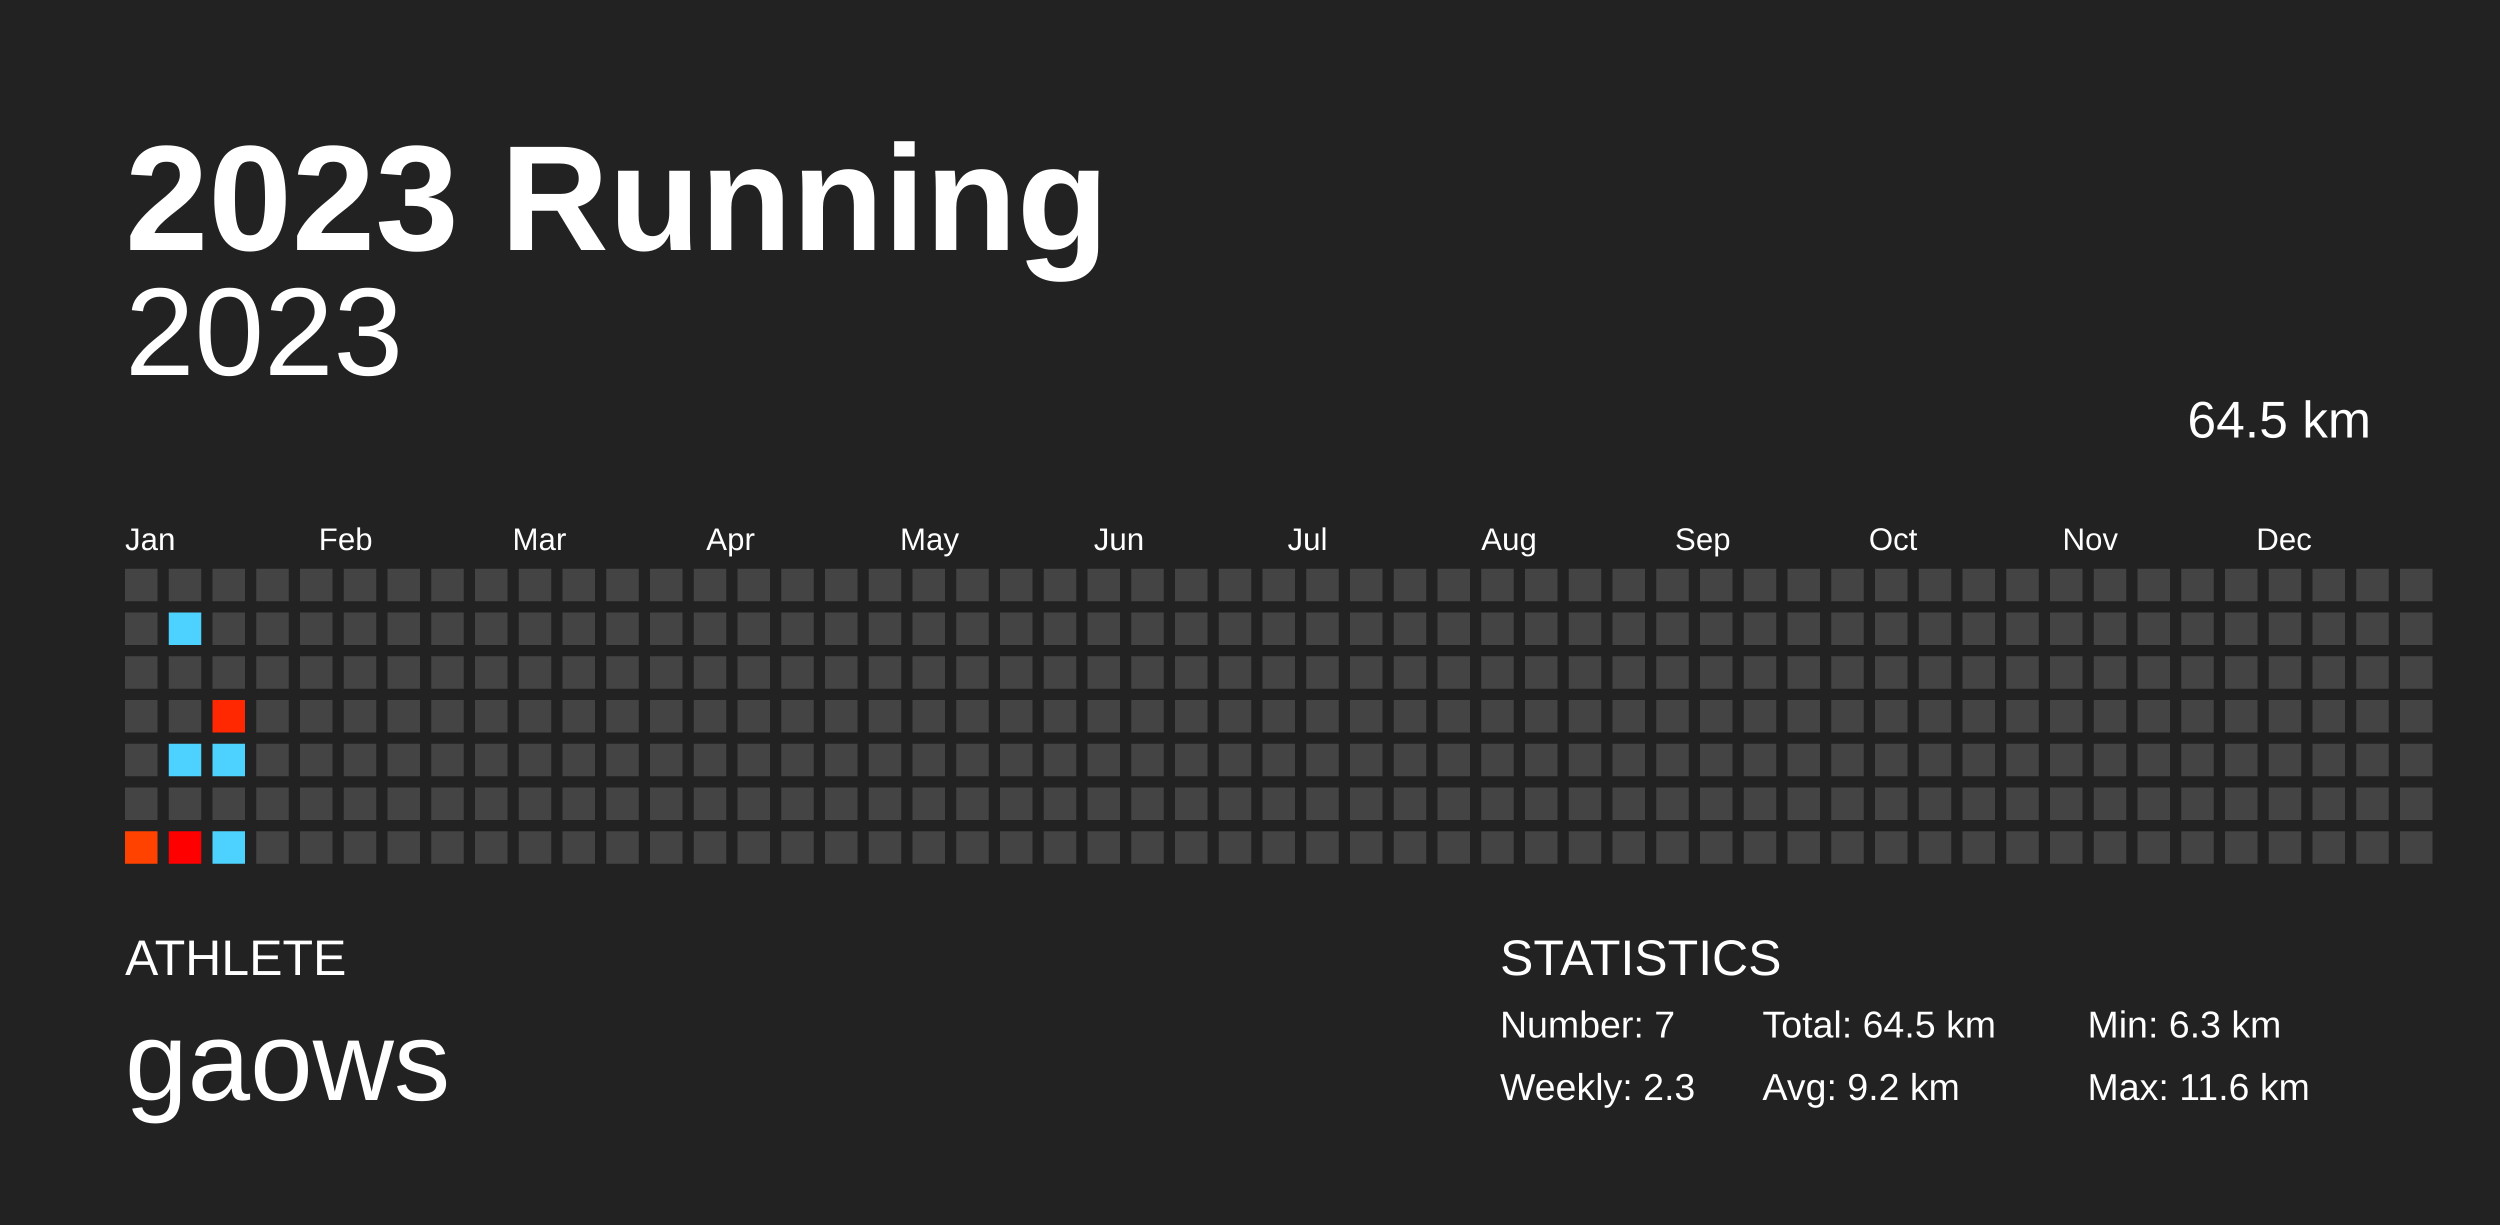
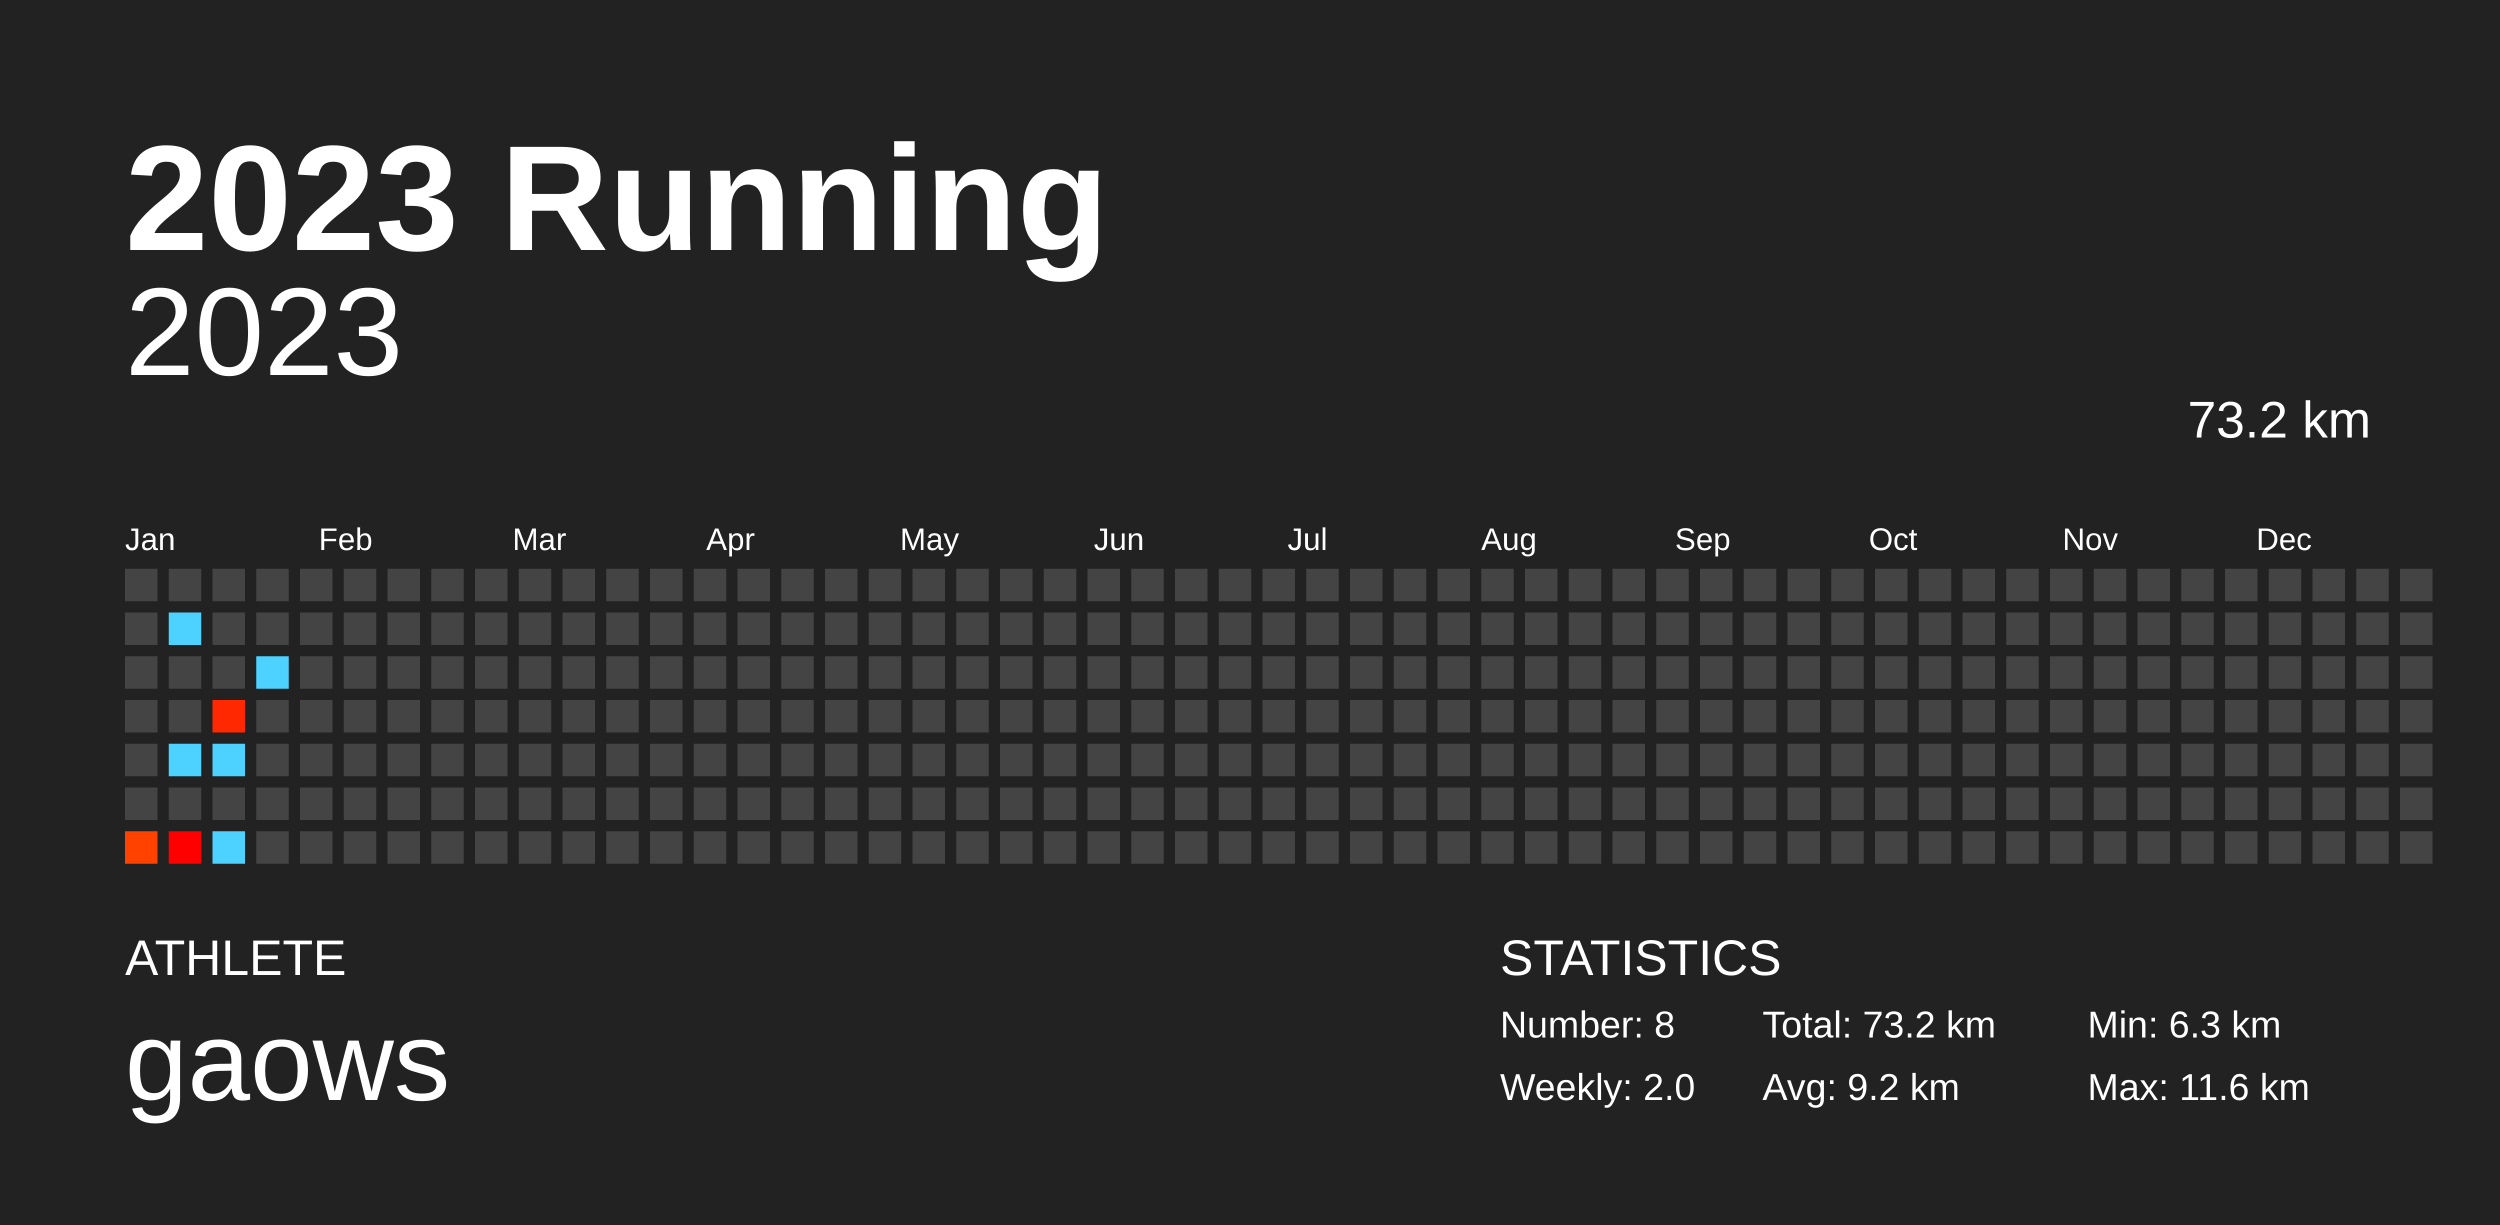
<svg xmlns="http://www.w3.org/2000/svg" baseProfile="full" height="98mm" version="1.1" viewBox="0,0,200,98" width="200mm">
  <defs />
  <rect fill="#222222" height="98" width="200" x="0" y="0" />
  <text fill="#FFFFFF" style="font-size:12px; font-family:Arial; font-weight:bold;" x="10" y="20">2023 Running</text>
  <text fill="#FFFFFF" style="font-size:4px; font-family:Arial" x="10" y="78">ATHLETE</text>
  <text fill="#FFFFFF" style="font-size:9px; font-family:Arial" x="10" y="88">gaows</text>
  <text fill="#FFFFFF" style="font-size:4px; font-family:Arial" x="120" y="78">STATISTICS</text>
-   <text fill="#FFFFFF" style="font-size:3px; font-family:Arial" x="120" y="83">Number: 7</text>
-   <text fill="#FFFFFF" style="font-size:3px; font-family:Arial" x="120" y="88">Weekly: 2.3</text>
-   <text fill="#FFFFFF" style="font-size:3px; font-family:Arial" x="141" y="83">Total: 64.5 km</text>
+   <text fill="#FFFFFF" style="font-size:3px; font-family:Arial" x="120" y="83">Number: 8</text>
+   <text fill="#FFFFFF" style="font-size:3px; font-family:Arial" x="120" y="88">Weekly: 2.0</text>
+   <text fill="#FFFFFF" style="font-size:3px; font-family:Arial" x="141" y="83">Total: 73.2 km</text>
  <text fill="#FFFFFF" style="font-size:3px; font-family:Arial" x="141" y="88">Avg: 9.2 km</text>
  <text fill="#FFFFFF" style="font-size:3px; font-family:Arial" x="167" y="83">Min: 6.3 km</text>
  <text fill="#FFFFFF" style="font-size:3px; font-family:Arial" x="167" y="88">Max: 11.6 km</text>
  <text alignment-baseline="hanging" fill="#FFFFFF" style="font-size:10.0px; font-family:Arial;" x="10" y="30">2023</text>
-   <text alignment-baseline="hanging" fill="#FFFFFF" style="font-size:4.125px; font-family:Arial;" x="175" y="35">64.5 km</text>
+   <text alignment-baseline="hanging" fill="#FFFFFF" style="font-size:4.125px; font-family:Arial;" x="175" y="35">73.2 km</text>
  <text fill="#FFFFFF" style="font-size:2.5px; font-family:Arial" x="10.0" y="44">Jan</text>
  <text fill="#FFFFFF" style="font-size:2.5px; font-family:Arial" x="25.5" y="44">Feb</text>
  <text fill="#FFFFFF" style="font-size:2.5px; font-family:Arial" x="41.0" y="44">Mar</text>
  <text fill="#FFFFFF" style="font-size:2.5px; font-family:Arial" x="56.5" y="44">Apr</text>
  <text fill="#FFFFFF" style="font-size:2.5px; font-family:Arial" x="72.0" y="44">May</text>
  <text fill="#FFFFFF" style="font-size:2.5px; font-family:Arial" x="87.5" y="44">Jun</text>
  <text fill="#FFFFFF" style="font-size:2.5px; font-family:Arial" x="103.0" y="44">Jul</text>
  <text fill="#FFFFFF" style="font-size:2.5px; font-family:Arial" x="118.5" y="44">Aug</text>
  <text fill="#FFFFFF" style="font-size:2.5px; font-family:Arial" x="134.0" y="44">Sep</text>
  <text fill="#FFFFFF" style="font-size:2.5px; font-family:Arial" x="149.5" y="44">Oct</text>
  <text fill="#FFFFFF" style="font-size:2.5px; font-family:Arial" x="165.0" y="44">Nov</text>
  <text fill="#FFFFFF" style="font-size:2.5px; font-family:Arial" x="180.5" y="44">Dec</text>
  <rect fill="#444444" height="2.6" width="2.6" x="10.0" y="45.5" />
  <rect fill="#444444" height="2.6" width="2.6" x="10.0" y="49.0" />
  <rect fill="#444444" height="2.6" width="2.6" x="10.0" y="52.5" />
  <rect fill="#444444" height="2.6" width="2.6" x="10.0" y="56.0" />
  <rect fill="#444444" height="2.6" width="2.6" x="10.0" y="59.5" />
  <rect fill="#444444" height="2.6" width="2.6" x="10.0" y="63.0" />
  <rect fill="#ff4200" height="2.6" width="2.6" x="10.0" y="66.5" />
  <rect fill="#444444" height="2.6" width="2.6" x="13.5" y="45.5" />
  <rect fill="#4dd2ff" height="2.6" width="2.6" x="13.5" y="49.0" />
  <rect fill="#444444" height="2.6" width="2.6" x="13.5" y="52.5" />
  <rect fill="#444444" height="2.6" width="2.6" x="13.5" y="56.0" />
  <rect fill="#4dd2ff" height="2.6" width="2.6" x="13.5" y="59.5" />
  <rect fill="#444444" height="2.6" width="2.6" x="13.5" y="63.0" />
  <rect fill="#ff0000" height="2.6" width="2.6" x="13.5" y="66.5" />
  <rect fill="#444444" height="2.6" width="2.6" x="17.0" y="45.5" />
  <rect fill="#444444" height="2.6" width="2.6" x="17.0" y="49.0" />
  <rect fill="#444444" height="2.6" width="2.6" x="17.0" y="52.5" />
  <rect fill="#ff2800" height="2.6" width="2.6" x="17.0" y="56.0" />
  <rect fill="#4dd2ff" height="2.6" width="2.6" x="17.0" y="59.5" />
  <rect fill="#444444" height="2.6" width="2.6" x="17.0" y="63.0" />
  <rect fill="#4dd2ff" height="2.6" width="2.6" x="17.0" y="66.5" />
  <rect fill="#444444" height="2.6" width="2.6" x="20.5" y="45.5" />
  <rect fill="#444444" height="2.6" width="2.6" x="20.5" y="49.0" />
-   <rect fill="#444444" height="2.6" width="2.6" x="20.5" y="52.5" />
+   <rect fill="#4dd2ff" height="2.6" width="2.6" x="20.5" y="52.5" />
  <rect fill="#444444" height="2.6" width="2.6" x="20.5" y="56.0" />
  <rect fill="#444444" height="2.6" width="2.6" x="20.5" y="59.5" />
  <rect fill="#444444" height="2.6" width="2.6" x="20.5" y="63.0" />
  <rect fill="#444444" height="2.6" width="2.6" x="20.5" y="66.5" />
  <rect fill="#444444" height="2.6" width="2.6" x="24.0" y="45.5" />
  <rect fill="#444444" height="2.6" width="2.6" x="24.0" y="49.0" />
  <rect fill="#444444" height="2.6" width="2.6" x="24.0" y="52.5" />
  <rect fill="#444444" height="2.6" width="2.6" x="24.0" y="56.0" />
  <rect fill="#444444" height="2.6" width="2.6" x="24.0" y="59.5" />
  <rect fill="#444444" height="2.6" width="2.6" x="24.0" y="63.0" />
  <rect fill="#444444" height="2.6" width="2.6" x="24.0" y="66.5" />
  <rect fill="#444444" height="2.6" width="2.6" x="27.5" y="45.5" />
  <rect fill="#444444" height="2.6" width="2.6" x="27.5" y="49.0" />
  <rect fill="#444444" height="2.6" width="2.6" x="27.5" y="52.5" />
  <rect fill="#444444" height="2.6" width="2.6" x="27.5" y="56.0" />
  <rect fill="#444444" height="2.6" width="2.6" x="27.5" y="59.5" />
  <rect fill="#444444" height="2.6" width="2.6" x="27.5" y="63.0" />
  <rect fill="#444444" height="2.6" width="2.6" x="27.5" y="66.5" />
  <rect fill="#444444" height="2.6" width="2.6" x="31.0" y="45.5" />
  <rect fill="#444444" height="2.6" width="2.6" x="31.0" y="49.0" />
  <rect fill="#444444" height="2.6" width="2.6" x="31.0" y="52.5" />
  <rect fill="#444444" height="2.6" width="2.6" x="31.0" y="56.0" />
  <rect fill="#444444" height="2.6" width="2.6" x="31.0" y="59.5" />
  <rect fill="#444444" height="2.6" width="2.6" x="31.0" y="63.0" />
  <rect fill="#444444" height="2.6" width="2.6" x="31.0" y="66.5" />
  <rect fill="#444444" height="2.6" width="2.6" x="34.5" y="45.5" />
  <rect fill="#444444" height="2.6" width="2.6" x="34.5" y="49.0" />
  <rect fill="#444444" height="2.6" width="2.6" x="34.5" y="52.5" />
  <rect fill="#444444" height="2.6" width="2.6" x="34.5" y="56.0" />
  <rect fill="#444444" height="2.6" width="2.6" x="34.5" y="59.5" />
  <rect fill="#444444" height="2.6" width="2.6" x="34.5" y="63.0" />
  <rect fill="#444444" height="2.6" width="2.6" x="34.5" y="66.5" />
  <rect fill="#444444" height="2.6" width="2.6" x="38.0" y="45.5" />
  <rect fill="#444444" height="2.6" width="2.6" x="38.0" y="49.0" />
  <rect fill="#444444" height="2.6" width="2.6" x="38.0" y="52.5" />
  <rect fill="#444444" height="2.6" width="2.6" x="38.0" y="56.0" />
  <rect fill="#444444" height="2.6" width="2.6" x="38.0" y="59.5" />
  <rect fill="#444444" height="2.6" width="2.6" x="38.0" y="63.0" />
  <rect fill="#444444" height="2.6" width="2.6" x="38.0" y="66.5" />
  <rect fill="#444444" height="2.6" width="2.6" x="41.5" y="45.5" />
  <rect fill="#444444" height="2.6" width="2.6" x="41.5" y="49.0" />
  <rect fill="#444444" height="2.6" width="2.6" x="41.5" y="52.5" />
  <rect fill="#444444" height="2.6" width="2.6" x="41.5" y="56.0" />
  <rect fill="#444444" height="2.6" width="2.6" x="41.5" y="59.5" />
  <rect fill="#444444" height="2.6" width="2.6" x="41.5" y="63.0" />
  <rect fill="#444444" height="2.6" width="2.6" x="41.5" y="66.5" />
  <rect fill="#444444" height="2.6" width="2.6" x="45.0" y="45.5" />
  <rect fill="#444444" height="2.6" width="2.6" x="45.0" y="49.0" />
  <rect fill="#444444" height="2.6" width="2.6" x="45.0" y="52.5" />
  <rect fill="#444444" height="2.6" width="2.6" x="45.0" y="56.0" />
  <rect fill="#444444" height="2.6" width="2.6" x="45.0" y="59.5" />
  <rect fill="#444444" height="2.6" width="2.6" x="45.0" y="63.0" />
  <rect fill="#444444" height="2.6" width="2.6" x="45.0" y="66.5" />
  <rect fill="#444444" height="2.6" width="2.6" x="48.5" y="45.5" />
  <rect fill="#444444" height="2.6" width="2.6" x="48.5" y="49.0" />
  <rect fill="#444444" height="2.6" width="2.6" x="48.5" y="52.5" />
  <rect fill="#444444" height="2.6" width="2.6" x="48.5" y="56.0" />
  <rect fill="#444444" height="2.6" width="2.6" x="48.5" y="59.5" />
  <rect fill="#444444" height="2.6" width="2.6" x="48.5" y="63.0" />
  <rect fill="#444444" height="2.6" width="2.6" x="48.5" y="66.5" />
  <rect fill="#444444" height="2.6" width="2.6" x="52.0" y="45.5" />
  <rect fill="#444444" height="2.6" width="2.6" x="52.0" y="49.0" />
  <rect fill="#444444" height="2.6" width="2.6" x="52.0" y="52.5" />
  <rect fill="#444444" height="2.6" width="2.6" x="52.0" y="56.0" />
  <rect fill="#444444" height="2.6" width="2.6" x="52.0" y="59.5" />
  <rect fill="#444444" height="2.6" width="2.6" x="52.0" y="63.0" />
  <rect fill="#444444" height="2.6" width="2.6" x="52.0" y="66.5" />
  <rect fill="#444444" height="2.6" width="2.6" x="55.5" y="45.5" />
  <rect fill="#444444" height="2.6" width="2.6" x="55.5" y="49.0" />
  <rect fill="#444444" height="2.6" width="2.6" x="55.5" y="52.5" />
  <rect fill="#444444" height="2.6" width="2.6" x="55.5" y="56.0" />
  <rect fill="#444444" height="2.6" width="2.6" x="55.5" y="59.5" />
  <rect fill="#444444" height="2.6" width="2.6" x="55.5" y="63.0" />
  <rect fill="#444444" height="2.6" width="2.6" x="55.5" y="66.5" />
  <rect fill="#444444" height="2.6" width="2.6" x="59.0" y="45.5" />
  <rect fill="#444444" height="2.6" width="2.6" x="59.0" y="49.0" />
  <rect fill="#444444" height="2.6" width="2.6" x="59.0" y="52.5" />
  <rect fill="#444444" height="2.6" width="2.6" x="59.0" y="56.0" />
  <rect fill="#444444" height="2.6" width="2.6" x="59.0" y="59.5" />
  <rect fill="#444444" height="2.6" width="2.6" x="59.0" y="63.0" />
  <rect fill="#444444" height="2.6" width="2.6" x="59.0" y="66.5" />
  <rect fill="#444444" height="2.6" width="2.6" x="62.5" y="45.5" />
  <rect fill="#444444" height="2.6" width="2.6" x="62.5" y="49.0" />
  <rect fill="#444444" height="2.6" width="2.6" x="62.5" y="52.5" />
  <rect fill="#444444" height="2.6" width="2.6" x="62.5" y="56.0" />
  <rect fill="#444444" height="2.6" width="2.6" x="62.5" y="59.5" />
  <rect fill="#444444" height="2.6" width="2.6" x="62.5" y="63.0" />
  <rect fill="#444444" height="2.6" width="2.6" x="62.5" y="66.5" />
  <rect fill="#444444" height="2.6" width="2.6" x="66.0" y="45.5" />
  <rect fill="#444444" height="2.6" width="2.6" x="66.0" y="49.0" />
  <rect fill="#444444" height="2.6" width="2.6" x="66.0" y="52.5" />
  <rect fill="#444444" height="2.6" width="2.6" x="66.0" y="56.0" />
  <rect fill="#444444" height="2.6" width="2.6" x="66.0" y="59.5" />
  <rect fill="#444444" height="2.6" width="2.6" x="66.0" y="63.0" />
  <rect fill="#444444" height="2.6" width="2.6" x="66.0" y="66.5" />
  <rect fill="#444444" height="2.6" width="2.6" x="69.5" y="45.5" />
  <rect fill="#444444" height="2.6" width="2.6" x="69.5" y="49.0" />
  <rect fill="#444444" height="2.6" width="2.6" x="69.5" y="52.5" />
  <rect fill="#444444" height="2.6" width="2.6" x="69.5" y="56.0" />
  <rect fill="#444444" height="2.6" width="2.6" x="69.5" y="59.5" />
  <rect fill="#444444" height="2.6" width="2.6" x="69.5" y="63.0" />
  <rect fill="#444444" height="2.6" width="2.6" x="69.5" y="66.5" />
  <rect fill="#444444" height="2.6" width="2.6" x="73.0" y="45.5" />
  <rect fill="#444444" height="2.6" width="2.6" x="73.0" y="49.0" />
  <rect fill="#444444" height="2.6" width="2.6" x="73.0" y="52.5" />
  <rect fill="#444444" height="2.6" width="2.6" x="73.0" y="56.0" />
  <rect fill="#444444" height="2.6" width="2.6" x="73.0" y="59.5" />
  <rect fill="#444444" height="2.6" width="2.6" x="73.0" y="63.0" />
  <rect fill="#444444" height="2.6" width="2.6" x="73.0" y="66.5" />
  <rect fill="#444444" height="2.6" width="2.6" x="76.5" y="45.5" />
  <rect fill="#444444" height="2.6" width="2.6" x="76.5" y="49.0" />
  <rect fill="#444444" height="2.6" width="2.6" x="76.5" y="52.5" />
  <rect fill="#444444" height="2.6" width="2.6" x="76.5" y="56.0" />
  <rect fill="#444444" height="2.6" width="2.6" x="76.5" y="59.5" />
  <rect fill="#444444" height="2.6" width="2.6" x="76.5" y="63.0" />
  <rect fill="#444444" height="2.6" width="2.6" x="76.5" y="66.5" />
  <rect fill="#444444" height="2.6" width="2.6" x="80.0" y="45.5" />
  <rect fill="#444444" height="2.6" width="2.6" x="80.0" y="49.0" />
  <rect fill="#444444" height="2.6" width="2.6" x="80.0" y="52.5" />
  <rect fill="#444444" height="2.6" width="2.6" x="80.0" y="56.0" />
  <rect fill="#444444" height="2.6" width="2.6" x="80.0" y="59.5" />
  <rect fill="#444444" height="2.6" width="2.6" x="80.0" y="63.0" />
  <rect fill="#444444" height="2.6" width="2.6" x="80.0" y="66.5" />
  <rect fill="#444444" height="2.6" width="2.6" x="83.5" y="45.5" />
  <rect fill="#444444" height="2.6" width="2.6" x="83.5" y="49.0" />
  <rect fill="#444444" height="2.6" width="2.6" x="83.5" y="52.5" />
  <rect fill="#444444" height="2.6" width="2.6" x="83.5" y="56.0" />
  <rect fill="#444444" height="2.6" width="2.6" x="83.5" y="59.5" />
  <rect fill="#444444" height="2.6" width="2.6" x="83.5" y="63.0" />
  <rect fill="#444444" height="2.6" width="2.6" x="83.5" y="66.5" />
  <rect fill="#444444" height="2.6" width="2.6" x="87.0" y="45.5" />
  <rect fill="#444444" height="2.6" width="2.6" x="87.0" y="49.0" />
  <rect fill="#444444" height="2.6" width="2.6" x="87.0" y="52.5" />
  <rect fill="#444444" height="2.6" width="2.6" x="87.0" y="56.0" />
  <rect fill="#444444" height="2.6" width="2.6" x="87.0" y="59.5" />
  <rect fill="#444444" height="2.6" width="2.6" x="87.0" y="63.0" />
  <rect fill="#444444" height="2.6" width="2.6" x="87.0" y="66.5" />
  <rect fill="#444444" height="2.6" width="2.6" x="90.5" y="45.5" />
  <rect fill="#444444" height="2.6" width="2.6" x="90.5" y="49.0" />
  <rect fill="#444444" height="2.6" width="2.6" x="90.5" y="52.5" />
  <rect fill="#444444" height="2.6" width="2.6" x="90.5" y="56.0" />
  <rect fill="#444444" height="2.6" width="2.6" x="90.5" y="59.5" />
  <rect fill="#444444" height="2.6" width="2.6" x="90.5" y="63.0" />
  <rect fill="#444444" height="2.6" width="2.6" x="90.5" y="66.5" />
  <rect fill="#444444" height="2.6" width="2.6" x="94.0" y="45.5" />
  <rect fill="#444444" height="2.6" width="2.6" x="94.0" y="49.0" />
  <rect fill="#444444" height="2.6" width="2.6" x="94.0" y="52.5" />
  <rect fill="#444444" height="2.6" width="2.6" x="94.0" y="56.0" />
  <rect fill="#444444" height="2.6" width="2.6" x="94.0" y="59.5" />
  <rect fill="#444444" height="2.6" width="2.6" x="94.0" y="63.0" />
  <rect fill="#444444" height="2.6" width="2.6" x="94.0" y="66.5" />
  <rect fill="#444444" height="2.6" width="2.6" x="97.5" y="45.5" />
  <rect fill="#444444" height="2.6" width="2.6" x="97.5" y="49.0" />
  <rect fill="#444444" height="2.6" width="2.6" x="97.5" y="52.5" />
  <rect fill="#444444" height="2.6" width="2.6" x="97.5" y="56.0" />
  <rect fill="#444444" height="2.6" width="2.6" x="97.5" y="59.5" />
  <rect fill="#444444" height="2.6" width="2.6" x="97.5" y="63.0" />
  <rect fill="#444444" height="2.6" width="2.6" x="97.5" y="66.5" />
  <rect fill="#444444" height="2.6" width="2.6" x="101.0" y="45.5" />
  <rect fill="#444444" height="2.6" width="2.6" x="101.0" y="49.0" />
  <rect fill="#444444" height="2.6" width="2.6" x="101.0" y="52.5" />
  <rect fill="#444444" height="2.6" width="2.6" x="101.0" y="56.0" />
  <rect fill="#444444" height="2.6" width="2.6" x="101.0" y="59.5" />
  <rect fill="#444444" height="2.6" width="2.6" x="101.0" y="63.0" />
  <rect fill="#444444" height="2.6" width="2.6" x="101.0" y="66.5" />
  <rect fill="#444444" height="2.6" width="2.6" x="104.5" y="45.5" />
  <rect fill="#444444" height="2.6" width="2.6" x="104.5" y="49.0" />
  <rect fill="#444444" height="2.6" width="2.6" x="104.5" y="52.5" />
  <rect fill="#444444" height="2.6" width="2.6" x="104.5" y="56.0" />
  <rect fill="#444444" height="2.6" width="2.6" x="104.5" y="59.5" />
  <rect fill="#444444" height="2.6" width="2.6" x="104.5" y="63.0" />
  <rect fill="#444444" height="2.6" width="2.6" x="104.5" y="66.5" />
  <rect fill="#444444" height="2.6" width="2.6" x="108.0" y="45.5" />
  <rect fill="#444444" height="2.6" width="2.6" x="108.0" y="49.0" />
  <rect fill="#444444" height="2.6" width="2.6" x="108.0" y="52.5" />
  <rect fill="#444444" height="2.6" width="2.6" x="108.0" y="56.0" />
  <rect fill="#444444" height="2.6" width="2.6" x="108.0" y="59.5" />
  <rect fill="#444444" height="2.6" width="2.6" x="108.0" y="63.0" />
  <rect fill="#444444" height="2.6" width="2.6" x="108.0" y="66.5" />
  <rect fill="#444444" height="2.6" width="2.6" x="111.5" y="45.5" />
  <rect fill="#444444" height="2.6" width="2.6" x="111.5" y="49.0" />
  <rect fill="#444444" height="2.6" width="2.6" x="111.5" y="52.5" />
  <rect fill="#444444" height="2.6" width="2.6" x="111.5" y="56.0" />
  <rect fill="#444444" height="2.6" width="2.6" x="111.5" y="59.5" />
  <rect fill="#444444" height="2.6" width="2.6" x="111.5" y="63.0" />
  <rect fill="#444444" height="2.6" width="2.6" x="111.5" y="66.5" />
  <rect fill="#444444" height="2.6" width="2.6" x="115.0" y="45.5" />
  <rect fill="#444444" height="2.6" width="2.6" x="115.0" y="49.0" />
  <rect fill="#444444" height="2.6" width="2.6" x="115.0" y="52.5" />
  <rect fill="#444444" height="2.6" width="2.6" x="115.0" y="56.0" />
  <rect fill="#444444" height="2.6" width="2.6" x="115.0" y="59.5" />
  <rect fill="#444444" height="2.6" width="2.6" x="115.0" y="63.0" />
  <rect fill="#444444" height="2.6" width="2.6" x="115.0" y="66.5" />
  <rect fill="#444444" height="2.6" width="2.6" x="118.5" y="45.5" />
  <rect fill="#444444" height="2.6" width="2.6" x="118.5" y="49.0" />
  <rect fill="#444444" height="2.6" width="2.6" x="118.5" y="52.5" />
  <rect fill="#444444" height="2.6" width="2.6" x="118.5" y="56.0" />
  <rect fill="#444444" height="2.6" width="2.6" x="118.5" y="59.5" />
  <rect fill="#444444" height="2.6" width="2.6" x="118.5" y="63.0" />
  <rect fill="#444444" height="2.6" width="2.6" x="118.5" y="66.5" />
  <rect fill="#444444" height="2.6" width="2.6" x="122.0" y="45.5" />
  <rect fill="#444444" height="2.6" width="2.6" x="122.0" y="49.0" />
  <rect fill="#444444" height="2.6" width="2.6" x="122.0" y="52.5" />
  <rect fill="#444444" height="2.6" width="2.6" x="122.0" y="56.0" />
  <rect fill="#444444" height="2.6" width="2.6" x="122.0" y="59.5" />
  <rect fill="#444444" height="2.6" width="2.6" x="122.0" y="63.0" />
  <rect fill="#444444" height="2.6" width="2.6" x="122.0" y="66.5" />
  <rect fill="#444444" height="2.6" width="2.6" x="125.5" y="45.5" />
  <rect fill="#444444" height="2.6" width="2.6" x="125.5" y="49.0" />
  <rect fill="#444444" height="2.6" width="2.6" x="125.5" y="52.5" />
  <rect fill="#444444" height="2.6" width="2.6" x="125.5" y="56.0" />
  <rect fill="#444444" height="2.6" width="2.6" x="125.5" y="59.5" />
  <rect fill="#444444" height="2.6" width="2.6" x="125.5" y="63.0" />
  <rect fill="#444444" height="2.6" width="2.6" x="125.5" y="66.5" />
  <rect fill="#444444" height="2.6" width="2.6" x="129.0" y="45.5" />
  <rect fill="#444444" height="2.6" width="2.6" x="129.0" y="49.0" />
  <rect fill="#444444" height="2.6" width="2.6" x="129.0" y="52.5" />
  <rect fill="#444444" height="2.6" width="2.6" x="129.0" y="56.0" />
  <rect fill="#444444" height="2.6" width="2.6" x="129.0" y="59.5" />
  <rect fill="#444444" height="2.6" width="2.6" x="129.0" y="63.0" />
  <rect fill="#444444" height="2.6" width="2.6" x="129.0" y="66.5" />
  <rect fill="#444444" height="2.6" width="2.6" x="132.5" y="45.5" />
  <rect fill="#444444" height="2.6" width="2.6" x="132.5" y="49.0" />
  <rect fill="#444444" height="2.6" width="2.6" x="132.5" y="52.5" />
  <rect fill="#444444" height="2.6" width="2.6" x="132.5" y="56.0" />
  <rect fill="#444444" height="2.6" width="2.6" x="132.5" y="59.5" />
  <rect fill="#444444" height="2.6" width="2.6" x="132.5" y="63.0" />
  <rect fill="#444444" height="2.6" width="2.6" x="132.5" y="66.5" />
  <rect fill="#444444" height="2.6" width="2.6" x="136.0" y="45.5" />
  <rect fill="#444444" height="2.6" width="2.6" x="136.0" y="49.0" />
  <rect fill="#444444" height="2.6" width="2.6" x="136.0" y="52.5" />
  <rect fill="#444444" height="2.6" width="2.6" x="136.0" y="56.0" />
  <rect fill="#444444" height="2.6" width="2.6" x="136.0" y="59.5" />
  <rect fill="#444444" height="2.6" width="2.6" x="136.0" y="63.0" />
  <rect fill="#444444" height="2.6" width="2.6" x="136.0" y="66.5" />
  <rect fill="#444444" height="2.6" width="2.6" x="139.5" y="45.5" />
  <rect fill="#444444" height="2.6" width="2.6" x="139.5" y="49.0" />
  <rect fill="#444444" height="2.6" width="2.6" x="139.5" y="52.5" />
  <rect fill="#444444" height="2.6" width="2.6" x="139.5" y="56.0" />
  <rect fill="#444444" height="2.6" width="2.6" x="139.5" y="59.5" />
  <rect fill="#444444" height="2.6" width="2.6" x="139.5" y="63.0" />
  <rect fill="#444444" height="2.6" width="2.6" x="139.5" y="66.5" />
  <rect fill="#444444" height="2.6" width="2.6" x="143.0" y="45.5" />
  <rect fill="#444444" height="2.6" width="2.6" x="143.0" y="49.0" />
  <rect fill="#444444" height="2.6" width="2.6" x="143.0" y="52.5" />
  <rect fill="#444444" height="2.6" width="2.6" x="143.0" y="56.0" />
  <rect fill="#444444" height="2.6" width="2.6" x="143.0" y="59.5" />
  <rect fill="#444444" height="2.6" width="2.6" x="143.0" y="63.0" />
  <rect fill="#444444" height="2.6" width="2.6" x="143.0" y="66.5" />
  <rect fill="#444444" height="2.6" width="2.6" x="146.5" y="45.5" />
  <rect fill="#444444" height="2.6" width="2.6" x="146.5" y="49.0" />
  <rect fill="#444444" height="2.6" width="2.6" x="146.5" y="52.5" />
  <rect fill="#444444" height="2.6" width="2.6" x="146.5" y="56.0" />
  <rect fill="#444444" height="2.6" width="2.6" x="146.5" y="59.5" />
  <rect fill="#444444" height="2.6" width="2.6" x="146.5" y="63.0" />
  <rect fill="#444444" height="2.6" width="2.6" x="146.5" y="66.5" />
  <rect fill="#444444" height="2.6" width="2.6" x="150.0" y="45.5" />
  <rect fill="#444444" height="2.6" width="2.6" x="150.0" y="49.0" />
  <rect fill="#444444" height="2.6" width="2.6" x="150.0" y="52.5" />
  <rect fill="#444444" height="2.6" width="2.6" x="150.0" y="56.0" />
  <rect fill="#444444" height="2.6" width="2.6" x="150.0" y="59.5" />
  <rect fill="#444444" height="2.6" width="2.6" x="150.0" y="63.0" />
  <rect fill="#444444" height="2.6" width="2.6" x="150.0" y="66.5" />
  <rect fill="#444444" height="2.6" width="2.6" x="153.5" y="45.5" />
  <rect fill="#444444" height="2.6" width="2.6" x="153.5" y="49.0" />
  <rect fill="#444444" height="2.6" width="2.6" x="153.5" y="52.5" />
  <rect fill="#444444" height="2.6" width="2.6" x="153.5" y="56.0" />
  <rect fill="#444444" height="2.6" width="2.6" x="153.5" y="59.5" />
  <rect fill="#444444" height="2.6" width="2.6" x="153.5" y="63.0" />
  <rect fill="#444444" height="2.6" width="2.6" x="153.5" y="66.5" />
  <rect fill="#444444" height="2.6" width="2.6" x="157.0" y="45.5" />
  <rect fill="#444444" height="2.6" width="2.6" x="157.0" y="49.0" />
  <rect fill="#444444" height="2.6" width="2.6" x="157.0" y="52.5" />
  <rect fill="#444444" height="2.6" width="2.6" x="157.0" y="56.0" />
  <rect fill="#444444" height="2.6" width="2.6" x="157.0" y="59.5" />
  <rect fill="#444444" height="2.6" width="2.6" x="157.0" y="63.0" />
  <rect fill="#444444" height="2.6" width="2.6" x="157.0" y="66.5" />
  <rect fill="#444444" height="2.6" width="2.6" x="160.5" y="45.5" />
  <rect fill="#444444" height="2.6" width="2.6" x="160.5" y="49.0" />
  <rect fill="#444444" height="2.6" width="2.6" x="160.5" y="52.5" />
  <rect fill="#444444" height="2.6" width="2.6" x="160.5" y="56.0" />
  <rect fill="#444444" height="2.6" width="2.6" x="160.5" y="59.5" />
  <rect fill="#444444" height="2.6" width="2.6" x="160.5" y="63.0" />
  <rect fill="#444444" height="2.6" width="2.6" x="160.5" y="66.5" />
  <rect fill="#444444" height="2.6" width="2.6" x="164.0" y="45.5" />
  <rect fill="#444444" height="2.6" width="2.6" x="164.0" y="49.0" />
  <rect fill="#444444" height="2.6" width="2.6" x="164.0" y="52.5" />
  <rect fill="#444444" height="2.6" width="2.6" x="164.0" y="56.0" />
  <rect fill="#444444" height="2.6" width="2.6" x="164.0" y="59.5" />
  <rect fill="#444444" height="2.6" width="2.6" x="164.0" y="63.0" />
  <rect fill="#444444" height="2.6" width="2.6" x="164.0" y="66.5" />
  <rect fill="#444444" height="2.6" width="2.6" x="167.5" y="45.5" />
  <rect fill="#444444" height="2.6" width="2.6" x="167.5" y="49.0" />
  <rect fill="#444444" height="2.6" width="2.6" x="167.5" y="52.5" />
  <rect fill="#444444" height="2.6" width="2.6" x="167.5" y="56.0" />
  <rect fill="#444444" height="2.6" width="2.6" x="167.5" y="59.5" />
  <rect fill="#444444" height="2.6" width="2.6" x="167.5" y="63.0" />
  <rect fill="#444444" height="2.6" width="2.6" x="167.5" y="66.5" />
  <rect fill="#444444" height="2.6" width="2.6" x="171.0" y="45.5" />
  <rect fill="#444444" height="2.6" width="2.6" x="171.0" y="49.0" />
  <rect fill="#444444" height="2.6" width="2.6" x="171.0" y="52.5" />
  <rect fill="#444444" height="2.6" width="2.6" x="171.0" y="56.0" />
  <rect fill="#444444" height="2.6" width="2.6" x="171.0" y="59.5" />
  <rect fill="#444444" height="2.6" width="2.6" x="171.0" y="63.0" />
  <rect fill="#444444" height="2.6" width="2.6" x="171.0" y="66.5" />
  <rect fill="#444444" height="2.6" width="2.6" x="174.5" y="45.5" />
  <rect fill="#444444" height="2.6" width="2.6" x="174.5" y="49.0" />
  <rect fill="#444444" height="2.6" width="2.6" x="174.5" y="52.5" />
  <rect fill="#444444" height="2.6" width="2.6" x="174.5" y="56.0" />
  <rect fill="#444444" height="2.6" width="2.6" x="174.5" y="59.5" />
  <rect fill="#444444" height="2.6" width="2.6" x="174.5" y="63.0" />
  <rect fill="#444444" height="2.6" width="2.6" x="174.5" y="66.5" />
  <rect fill="#444444" height="2.6" width="2.6" x="178.0" y="45.5" />
  <rect fill="#444444" height="2.6" width="2.6" x="178.0" y="49.0" />
  <rect fill="#444444" height="2.6" width="2.6" x="178.0" y="52.5" />
  <rect fill="#444444" height="2.6" width="2.6" x="178.0" y="56.0" />
  <rect fill="#444444" height="2.6" width="2.6" x="178.0" y="59.5" />
  <rect fill="#444444" height="2.6" width="2.6" x="178.0" y="63.0" />
  <rect fill="#444444" height="2.6" width="2.6" x="178.0" y="66.5" />
  <rect fill="#444444" height="2.6" width="2.6" x="181.5" y="45.5" />
  <rect fill="#444444" height="2.6" width="2.6" x="181.5" y="49.0" />
  <rect fill="#444444" height="2.6" width="2.6" x="181.5" y="52.5" />
  <rect fill="#444444" height="2.6" width="2.6" x="181.5" y="56.0" />
  <rect fill="#444444" height="2.6" width="2.6" x="181.5" y="59.5" />
  <rect fill="#444444" height="2.6" width="2.6" x="181.5" y="63.0" />
  <rect fill="#444444" height="2.6" width="2.6" x="181.5" y="66.5" />
  <rect fill="#444444" height="2.6" width="2.6" x="185.0" y="45.5" />
  <rect fill="#444444" height="2.6" width="2.6" x="185.0" y="49.0" />
  <rect fill="#444444" height="2.6" width="2.6" x="185.0" y="52.5" />
  <rect fill="#444444" height="2.6" width="2.6" x="185.0" y="56.0" />
  <rect fill="#444444" height="2.6" width="2.6" x="185.0" y="59.5" />
  <rect fill="#444444" height="2.6" width="2.6" x="185.0" y="63.0" />
  <rect fill="#444444" height="2.6" width="2.6" x="185.0" y="66.5" />
  <rect fill="#444444" height="2.6" width="2.6" x="188.5" y="45.5" />
  <rect fill="#444444" height="2.6" width="2.6" x="188.5" y="49.0" />
  <rect fill="#444444" height="2.6" width="2.6" x="188.5" y="52.5" />
  <rect fill="#444444" height="2.6" width="2.6" x="188.5" y="56.0" />
  <rect fill="#444444" height="2.6" width="2.6" x="188.5" y="59.5" />
  <rect fill="#444444" height="2.6" width="2.6" x="188.5" y="63.0" />
  <rect fill="#444444" height="2.6" width="2.6" x="188.5" y="66.5" />
  <rect fill="#444444" height="2.6" width="2.6" x="192.0" y="45.5" />
  <rect fill="#444444" height="2.6" width="2.6" x="192.0" y="49.0" />
  <rect fill="#444444" height="2.6" width="2.6" x="192.0" y="52.5" />
  <rect fill="#444444" height="2.6" width="2.6" x="192.0" y="56.0" />
  <rect fill="#444444" height="2.6" width="2.6" x="192.0" y="59.5" />
  <rect fill="#444444" height="2.6" width="2.6" x="192.0" y="63.0" />
  <rect fill="#444444" height="2.6" width="2.6" x="192.0" y="66.5" />
</svg>
